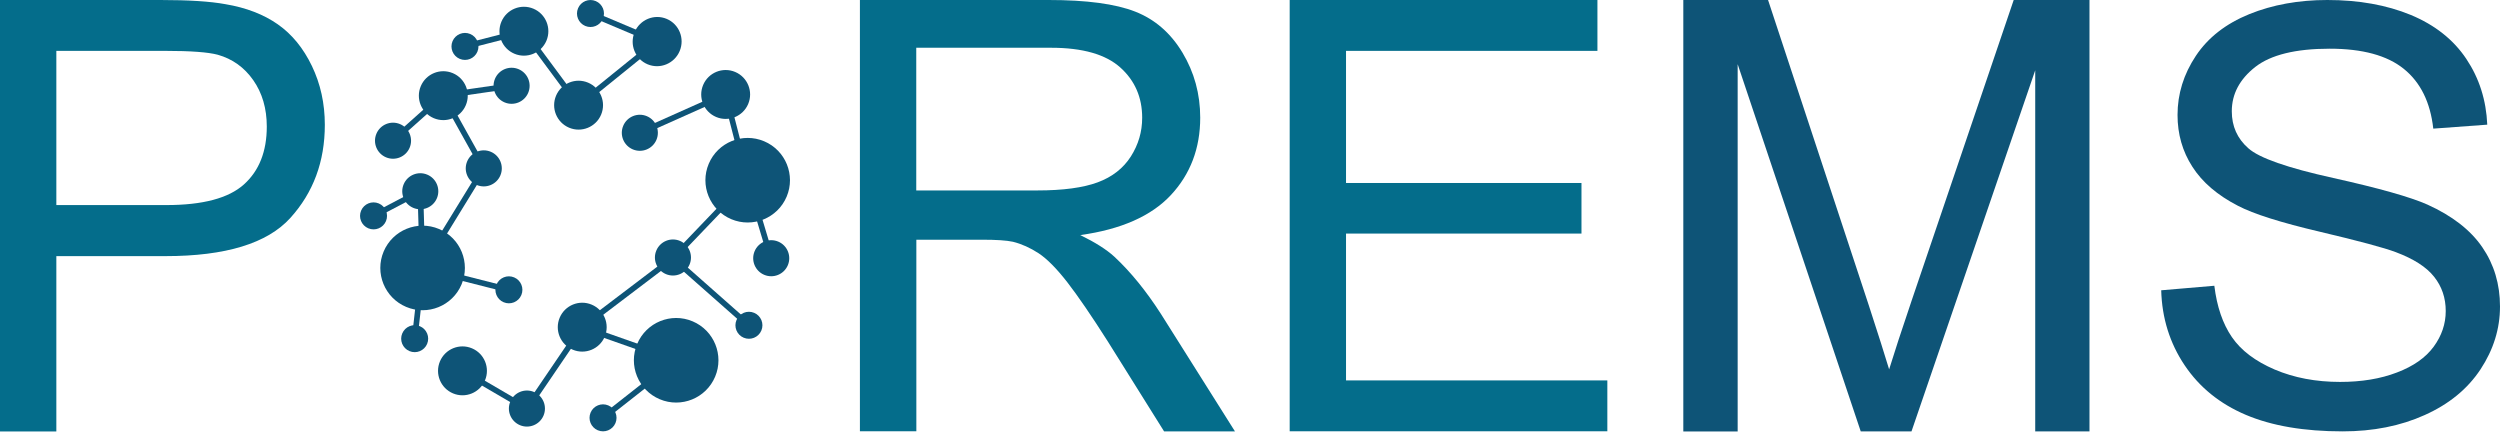
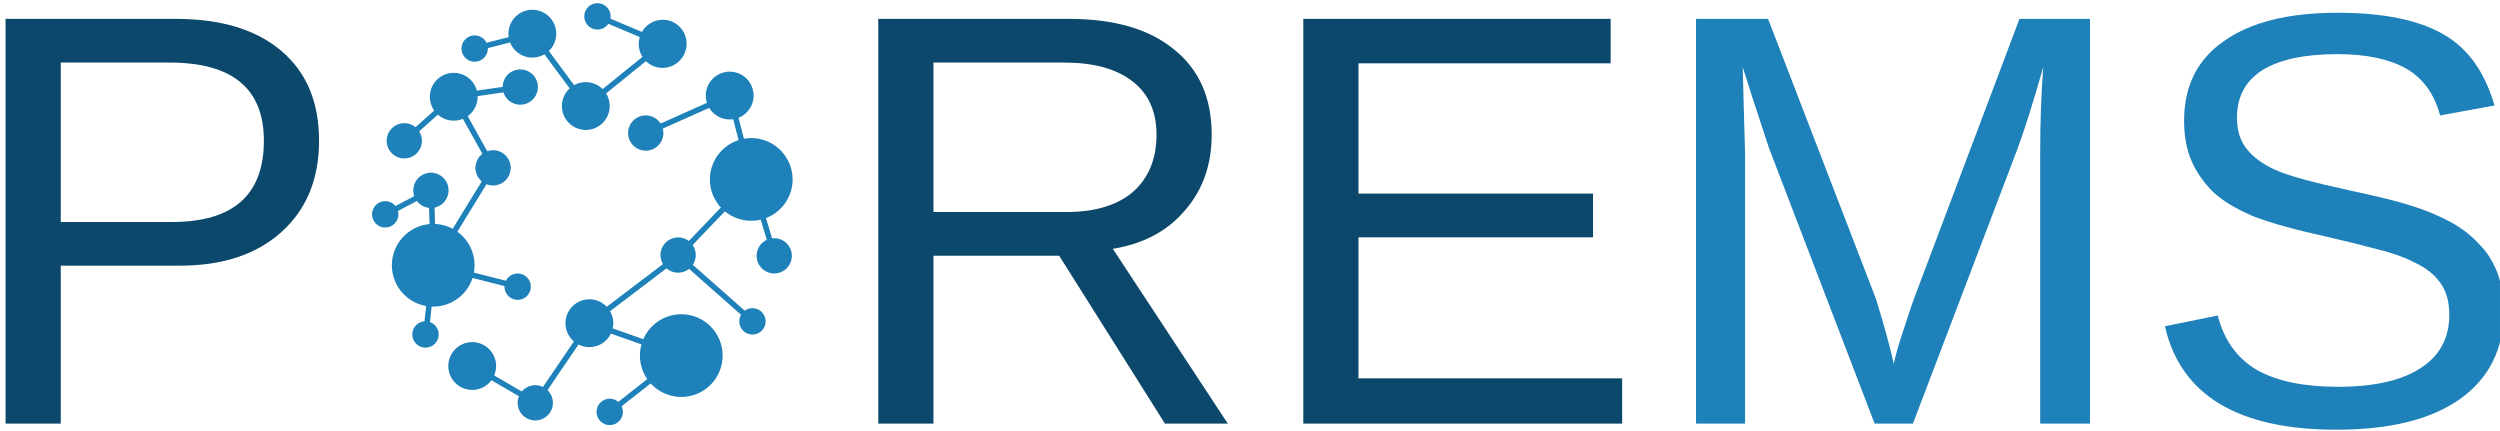
- <svg xmlns="http://www.w3.org/2000/svg" version="1.1" id="Layer_1" x="0px" y="0px" viewBox="0 0 2649.1 457.1" style="enable-background:new 0 0 2649.1 457.1;" xml:space="preserve">
-   <style type="text/css">
- 	.st0{fill:none;stroke:#0E5477;stroke-width:6;stroke-miterlimit:10;}
- 	.st1{fill:#0E5477;}
- 	.st2{fill:#046D8B;}
- </style>
-   <g>
-     <line class="st0" x1="416.4" y1="149" x2="469.7" y2="101.4" />
-     <line class="st0" x1="512.6" y1="178.4" x2="469.7" y2="101.4" />
-     <line class="st0" x1="542.1" y1="90.9" x2="469.7" y2="101.4" />
-     <line class="st0" x1="555.2" y1="33.2" x2="613.1" y2="111.4" />
-     <line class="st0" x1="555.2" y1="33.2" x2="492.7" y2="49.2" />
-     <line class="st0" x1="625.7" y1="14.3" x2="696.3" y2="44.1" />
-     <line class="st0" x1="613.1" y1="111.4" x2="696.3" y2="44.1" />
-     <line class="st0" x1="768.9" y1="100.1" x2="678" y2="140.7" />
-     <line class="st0" x1="792.3" y1="191" x2="768.9" y2="100.1" />
-     <line class="st0" x1="817.1" y1="273.7" x2="792.3" y2="191" />
-     <line class="st0" x1="713.1" y1="273.7" x2="792.3" y2="191" />
-     <line class="st0" x1="793.5" y1="344.7" x2="713.1" y2="273.7" />
-     <line class="st0" x1="716.5" y1="381.8" x2="616.9" y2="346.7" />
-     <line class="st0" x1="713.1" y1="273.7" x2="616.9" y2="346.7" />
-     <line class="st0" x1="638.9" y1="442.8" x2="716.5" y2="381.8" />
-     <line class="st0" x1="558.3" y1="432.9" x2="616.9" y2="346.7" />
-     <line class="st0" x1="490" y1="393" x2="558.3" y2="432.9" />
-     <line class="st0" x1="439.4" y1="358.9" x2="447.8" y2="283.9" />
-     <line class="st0" x1="539.2" y1="307.1" x2="447.8" y2="283.9" />
-     <line class="st0" x1="512.6" y1="178.4" x2="447.8" y2="283.9" />
-     <line class="st0" x1="445.4" y1="202.7" x2="447.8" y2="283.9" />
-     <line class="st0" x1="395.8" y1="228.8" x2="445.4" y2="202.7" />
-   </g>
-   <g>
-     <ellipse transform="matrix(0.3887 -0.9214 0.9214 0.3887 86.1991 893.5444)" class="st1" cx="716.5" cy="381.8" rx="44.8" ry="44.8" />
-     <ellipse transform="matrix(0.3887 -0.9214 0.9214 0.3887 377.8401 769.6616)" class="st1" cx="768.9" cy="100.1" rx="25.9" ry="25.9" />
-     <ellipse transform="matrix(0.3887 -0.9214 0.9214 0.3887 385.0443 668.4984)" class="st1" cx="696.3" cy="44.1" rx="26.1" ry="25.9" />
-     <ellipse transform="matrix(0.3887 -0.9214 0.9214 0.3887 272.1335 633.0518)" class="st1" cx="613.1" cy="111.4" rx="25.9" ry="25.9" />
-     <ellipse transform="matrix(0.3887 -0.9214 0.9214 0.3887 308.8548 531.772)" class="st1" cx="555.2" cy="33.1" rx="25.9" ry="25.9" />
-     <ellipse transform="matrix(0.3887 -0.9214 0.9214 0.3887 -62.5499 691.7851)" class="st1" cx="490.1" cy="393" rx="25.9" ry="25.9" />
-     <ellipse transform="matrix(0.3887 -0.9214 0.9214 0.3887 193.7409 494.742)" class="st1" cx="469.7" cy="101.4" rx="25.9" ry="25.9" />
-     <ellipse transform="matrix(0.3887 -0.9214 0.9214 0.3887 57.7076 780.3266)" class="st1" cx="616.9" cy="346.7" rx="25.9" ry="25.9" />
-     <ellipse transform="matrix(0.3887 -0.9214 0.9214 0.3887 184.4529 823.8356)" class="st1" cx="713.1" cy="272.9" rx="19.1" ry="19.1" />
-     <ellipse transform="matrix(0.3887 -0.9214 0.9214 0.3887 247.3863 920.2004)" class="st1" cx="817.2" cy="273.7" rx="19.1" ry="19.1" />
-     <ellipse transform="matrix(0.3887 -0.9214 0.9214 0.3887 284.8233 710.7236)" class="st1" cx="678" cy="140.7" rx="19.1" ry="19.1" />
-     <ellipse transform="matrix(0.3887 -0.9214 0.9214 0.3887 149.0052 581.389)" class="st1" cx="512.6" cy="178.4" rx="19.1" ry="19.1" />
-     <ellipse transform="matrix(0.3887 -0.9214 0.9214 0.3887 247.6403 555.0571)" class="st1" cx="542.1" cy="90.9" rx="19.1" ry="19.1" />
-     <ellipse transform="matrix(0.3887 -0.9214 0.9214 0.3887 117.2319 474.821)" class="st1" cx="416.4" cy="149.1" rx="19.1" ry="19.1" />
-     <ellipse transform="matrix(0.3887 -0.9214 0.9214 0.3887 85.4544 534.2693)" class="st1" cx="445.4" cy="202.7" rx="19.1" ry="19.1" />
-     <ellipse transform="matrix(0.3887 -0.9214 0.9214 0.3887 -57.5365 779.0705)" class="st1" cx="558.3" cy="432.9" rx="19.1" ry="19.1" />
-     <ellipse transform="matrix(0.3887 -0.9214 0.9214 0.3887 -17.3804 859.4141)" class="st1" cx="639" cy="442.8" rx="14.3" ry="14.3" />
-     <ellipse transform="matrix(0.3887 -0.9214 0.9214 0.3887 369.3158 585.2858)" class="st1" cx="625.7" cy="14.3" rx="14.3" ry="14.3" />
-     <ellipse transform="matrix(0.3887 -0.9214 0.9214 0.3887 -62.0754 624.2258)" class="st1" cx="439.4" cy="358.9" rx="14.3" ry="14.3" />
-     <ellipse transform="matrix(0.3887 -0.9214 0.9214 0.3887 255.8617 484.043)" class="st1" cx="492.7" cy="49.2" rx="14.3" ry="14.3" />
-     <ellipse transform="matrix(0.3887 -0.9214 0.9214 0.3887 31.1521 504.5097)" class="st1" cx="395.8" cy="228.8" rx="14.3" ry="14.3" />
-     <ellipse transform="matrix(0.3887 -0.9214 0.9214 0.3887 12.1646 586.1812)" class="st1" cx="447.8" cy="283.9" rx="44.8" ry="44.8" />
-     <ellipse transform="matrix(0.3887 -0.9214 0.9214 0.3887 308.3344 846.7505)" class="st1" cx="792.3" cy="191" rx="44.8" ry="44.8" />
-     <ellipse transform="matrix(0.3887 -0.9214 0.9214 0.3887 167.5191 941.9153)" class="st1" cx="793.6" cy="344.7" rx="14.3" ry="14.3" />
-     <ellipse transform="matrix(0.3887 -0.9214 0.9214 0.3887 46.706 684.5549)" class="st1" cx="539.2" cy="307.1" rx="14.3" ry="14.3" />
-   </g>
-   <g>
-     <path class="st2" d="M0,457.1V0h170.1c29.9,0,52.8,1.5,68.6,4.4c22.2,3.7,40.7,10.9,55.7,21.4s27,25.2,36.1,44.1   s13.7,39.7,13.7,62.4c0,38.9-12.2,71.8-36.6,98.7s-68.5,40.4-132.3,40.4H59.7v185.8H0V457.1z M59.7,217.3h116.6   c38.6,0,65.9-7.3,82.1-21.8c16.2-14.5,24.3-35,24.3-61.4c0-19.1-4.8-35.5-14.3-49.1s-22.1-22.6-37.7-27   c-10.1-2.7-28.6-4.1-55.7-4.1H59.7V217.3z" />
-     <path class="st2" d="M911.2,457.1V0h200c40.2,0,70.8,4.1,91.7,12.3c20.9,8.2,37.6,22.7,50.1,43.5s18.8,43.8,18.8,68.9   c0,32.4-10.4,59.8-31.1,82s-52.7,36.4-96,42.4c15.8,7.7,27.8,15.3,36,22.8c17.4,16.2,33.9,36.5,49.5,60.8l78.4,124.4h-75.1   L1174,362c-17.4-27.4-31.8-48.4-43.1-63c-11.3-14.5-21.4-24.7-30.3-30.6c-8.9-5.8-18-9.9-27.2-12.2c-6.8-1.5-17.8-2.2-33.2-2.2H971   v203h-59.8V457.1z M970.9,201.8h128.3c27.3,0,48.6-2.9,64-8.6c15.4-5.7,27.1-14.9,35.1-27.4c8-12.6,12-26.2,12-41   c0-21.6-7.7-39.4-23.2-53.3s-39.9-20.9-73.4-20.9H970.9V201.8z" />
-     <path class="st2" d="M1366.6,457.1V0h326.1v53.9h-266.4v140h249.5v53.6h-249.5v155.6h276.9V457h-336.6V457.1z" />
-     <path class="st1" d="M1783.7,457.1V0h89.8l106.8,323.7c9.8,30.1,17,52.7,21.5,67.7c5.1-16.6,13.1-41.1,24-73.3L2133.8,0h80.3v457.1   h-57.5V74.5l-131.1,382.6h-53.8L1841.3,68v389.2h-57.6L1783.7,457.1L1783.7,457.1z" />
-     <path class="st1" d="M2290.1,307.6l56.3-4.8c2.7,22.1,8.9,40.3,18.6,54.4c9.7,14.2,24.9,25.6,45.4,34.4   c20.5,8.7,43.6,13.1,69.2,13.1c22.8,0,42.9-3.3,60.3-10c17.4-6.6,30.4-15.7,38.9-27.3c8.5-11.6,12.8-24.2,12.8-37.8   c0-13.9-4.1-26-12.3-36.3c-8.2-10.4-21.7-19-40.6-26.1c-12.1-4.6-38.9-11.8-80.3-21.6c-41.4-9.7-70.5-18.9-87.1-27.6   c-21.5-11.1-37.6-24.8-48.1-41.2c-10.6-16.4-15.8-34.7-15.8-55c0-22.3,6.5-43.2,19.4-62.6s31.8-34.1,56.6-44.2   c24.7-10,52.3-15,82.7-15c33.4,0,62.9,5.3,88.4,15.8c25.5,10.6,45.2,26.1,58.9,46.6s21.1,43.7,22.2,69.7l-57.2,4.2   c-3.1-27.9-13.5-49-31.2-63.3s-43.9-21.4-78.6-21.4c-36.1,0-62.4,6.5-78.9,19.4c-16.5,13-24.8,28.6-24.8,46.9   c0,15.9,5.8,28.9,17.5,39.2c11.5,10.3,41.5,20.8,90,31.5c48.5,10.8,81.8,20.2,99.8,28.2c26.3,11.9,45.6,26.9,58.1,45.1   s18.8,39.2,18.8,62.9c0,23.5-6.9,45.7-20.6,66.5c-13.7,20.8-33.5,37-59.2,48.5c-25.7,11.6-54.7,17.3-86.9,17.3   c-40.8,0-75-5.8-102.6-17.5s-49.2-29.2-64.9-52.6C2299.2,363.6,2290.9,337.1,2290.1,307.6z" />
+ <svg xmlns="http://www.w3.org/2000/svg" width="100%" height="100%" viewBox="0 0 2708 466" version="1.1" xml:space="preserve" style="fill-rule:evenodd;clip-rule:evenodd;stroke-miterlimit:10;">
+   <rect id="Artboard2" x="0" y="0" width="2707.98" height="466" style="fill:none;" />
+   <clipPath id="_clip1">
+     <rect id="Artboard21" x="0" y="0" width="2707.98" height="466" />
+   </clipPath>
+   <g clip-path="url(#_clip1)">
+     <g transform="matrix(0.743131,0,0,0.544469,704.211,128.392)">
+       <g id="Artboard1">
+         <g>
+           <g transform="matrix(71.5043,0,0,97.5943,-95753.1,-24144.3)">
+             <g>
+               <g transform="matrix(1,0,0,1,1325,253.613)">
+                 <text x="0px" y="0px" style="font-family:'ArialMT', 'Arial', sans-serif;font-size:12px;fill:rgb(11,72,107);">P</text>
+               </g>
+               <g transform="matrix(1,0,0,1,1342.79,253.613)">
+                 <text x="0px" y="0px" style="font-family:'ArialMT', 'Arial', sans-serif;font-size:12px;fill:rgb(11,72,107);">RE</text>
+               </g>
+             </g>
+             <g transform="matrix(1,0,0,1,1359.46,253.613)">
+               <text x="0px" y="0px" style="font-family:'ArialMT', 'Arial', sans-serif;font-size:12px;fill:rgb(30,129,185);">MS</text>
+             </g>
+           </g>
+           <g transform="matrix(1.34565,-2.03909e-16,1.49398e-16,1.83666,-404.939,-229.567)">
+             <path d="M34.9,149L88.2,101.4" style="fill:none;fill-rule:nonzero;stroke:rgb(30,129,185);stroke-width:6px;" />
+           </g>
+           <g transform="matrix(1.34565,-2.03909e-16,1.49398e-16,1.83666,-404.939,-229.567)">
+             <path d="M131.1,178.4L88.2,101.4" style="fill:none;fill-rule:nonzero;stroke:rgb(30,129,185);stroke-width:6px;" />
+           </g>
+           <g transform="matrix(1.34565,-2.03909e-16,1.49398e-16,1.83666,-404.939,-229.567)">
+             <path d="M160.6,90.9L88.2,101.4" style="fill:none;fill-rule:nonzero;stroke:rgb(30,129,185);stroke-width:6px;" />
+           </g>
+           <g transform="matrix(1.34565,-2.03909e-16,1.49398e-16,1.83666,-404.939,-229.567)">
+             <path d="M173.7,33.2L231.6,111.4" style="fill:none;fill-rule:nonzero;stroke:rgb(30,129,185);stroke-width:6px;" />
+           </g>
+           <g transform="matrix(1.34565,-2.03909e-16,1.49398e-16,1.83666,-404.939,-229.567)">
+             <path d="M173.7,33.2L111.2,49.2" style="fill:none;fill-rule:nonzero;stroke:rgb(30,129,185);stroke-width:6px;" />
+           </g>
+           <g transform="matrix(1.34565,-2.03909e-16,1.49398e-16,1.83666,-404.939,-229.567)">
+             <path d="M244.2,14.3L314.8,44.1" style="fill:none;fill-rule:nonzero;stroke:rgb(30,129,185);stroke-width:6px;" />
+           </g>
+           <g transform="matrix(1.34565,-2.03909e-16,1.49398e-16,1.83666,-404.939,-229.567)">
+             <path d="M231.6,111.4L314.8,44.1" style="fill:none;fill-rule:nonzero;stroke:rgb(30,129,185);stroke-width:6px;" />
+           </g>
+           <g transform="matrix(1.34565,-2.03909e-16,1.49398e-16,1.83666,-404.939,-229.567)">
+             <path d="M387.4,100.1L296.5,140.7" style="fill:none;fill-rule:nonzero;stroke:rgb(30,129,185);stroke-width:6px;" />
+           </g>
+           <g transform="matrix(1.34565,-2.03909e-16,1.49398e-16,1.83666,-404.939,-229.567)">
+             <path d="M410.8,191L387.4,100.1" style="fill:none;fill-rule:nonzero;stroke:rgb(30,129,185);stroke-width:6px;" />
+           </g>
+           <g transform="matrix(1.34565,-2.03909e-16,1.49398e-16,1.83666,-404.939,-229.567)">
+             <path d="M435.6,273.7L410.8,191" style="fill:none;fill-rule:nonzero;stroke:rgb(30,129,185);stroke-width:6px;" />
+           </g>
+           <g transform="matrix(1.34565,-2.03909e-16,1.49398e-16,1.83666,-404.939,-229.567)">
+             <path d="M331.6,273.7L410.8,191" style="fill:none;fill-rule:nonzero;stroke:rgb(30,129,185);stroke-width:6px;" />
+           </g>
+           <g transform="matrix(1.34565,-2.03909e-16,1.49398e-16,1.83666,-404.939,-229.567)">
+             <path d="M412,344.7L331.6,273.7" style="fill:none;fill-rule:nonzero;stroke:rgb(30,129,185);stroke-width:6px;" />
+           </g>
+           <g transform="matrix(1.34565,-2.03909e-16,1.49398e-16,1.83666,-404.939,-229.567)">
+             <path d="M335,381.8L235.4,346.7" style="fill:none;fill-rule:nonzero;stroke:rgb(30,129,185);stroke-width:6px;" />
+           </g>
+           <g transform="matrix(1.34565,-2.03909e-16,1.49398e-16,1.83666,-404.939,-229.567)">
+             <path d="M331.6,273.7L235.4,346.7" style="fill:none;fill-rule:nonzero;stroke:rgb(30,129,185);stroke-width:6px;" />
+           </g>
+           <g transform="matrix(1.34565,-2.03909e-16,1.49398e-16,1.83666,-404.939,-229.567)">
+             <path d="M257.4,442.8L335,381.8" style="fill:none;fill-rule:nonzero;stroke:rgb(30,129,185);stroke-width:6px;" />
+           </g>
+           <g transform="matrix(1.34565,-2.03909e-16,1.49398e-16,1.83666,-404.939,-229.567)">
+             <path d="M176.8,432.9L235.4,346.7" style="fill:none;fill-rule:nonzero;stroke:rgb(30,129,185);stroke-width:6px;" />
+           </g>
+           <g transform="matrix(1.34565,-2.03909e-16,1.49398e-16,1.83666,-404.939,-229.567)">
+             <path d="M108.5,393L176.8,432.9" style="fill:none;fill-rule:nonzero;stroke:rgb(30,129,185);stroke-width:6px;" />
+           </g>
+           <g transform="matrix(1.34565,-2.03909e-16,1.49398e-16,1.83666,-404.939,-229.567)">
+             <path d="M57.9,358.9L66.3,283.9" style="fill:none;fill-rule:nonzero;stroke:rgb(30,129,185);stroke-width:6px;" />
+           </g>
+           <g transform="matrix(1.34565,-2.03909e-16,1.49398e-16,1.83666,-404.939,-229.567)">
+             <path d="M157.7,307.1L66.3,283.9" style="fill:none;fill-rule:nonzero;stroke:rgb(30,129,185);stroke-width:6px;" />
+           </g>
+           <g transform="matrix(1.34565,-2.03909e-16,1.49398e-16,1.83666,-404.939,-229.567)">
+             <path d="M131.1,178.4L66.3,283.9" style="fill:none;fill-rule:nonzero;stroke:rgb(30,129,185);stroke-width:6px;" />
+           </g>
+           <g transform="matrix(1.34565,-2.03909e-16,1.49398e-16,1.83666,-404.939,-229.567)">
+             <path d="M63.9,202.7L66.3,283.9" style="fill:none;fill-rule:nonzero;stroke:rgb(30,129,185);stroke-width:6px;" />
+           </g>
+           <g transform="matrix(1.34565,-2.03909e-16,1.49398e-16,1.83666,-404.939,-229.567)">
+             <path d="M14.3,228.8L63.9,202.7" style="fill:none;fill-rule:nonzero;stroke:rgb(30,129,185);stroke-width:6px;" />
+           </g>
+           <g transform="matrix(0.523057,-1.69229,1.23988,0.713907,-603.201,765.972)">
+             <circle cx="335" cy="381.8" r="44.8" style="fill:rgb(30,129,185);" />
+           </g>
+           <g transform="matrix(0.523057,-1.69229,1.23988,0.713907,-210.752,538.442)">
+             <circle cx="387.4" cy="100.1" r="25.9" style="fill:rgb(30,129,185);" />
+           </g>
+           <g transform="matrix(0.523057,-1.69229,1.23988,0.713907,-201.058,352.641)">
+             <ellipse cx="314.8" cy="44.1" rx="26.1" ry="25.9" style="fill:rgb(30,129,185);" />
+           </g>
+           <g transform="matrix(0.523057,-1.69229,1.23988,0.713907,-352.997,287.538)">
+             <circle cx="231.6" cy="111.4" r="25.9" style="fill:rgb(30,129,185);" />
+           </g>
+           <g transform="matrix(0.523057,-1.69229,1.23988,0.713907,-303.583,101.522)">
+             <circle cx="173.7" cy="33.1" r="25.9" style="fill:rgb(30,129,185);" />
+           </g>
+           <g transform="matrix(0.523057,-1.69229,1.23988,0.713907,-803.365,395.411)">
+             <circle cx="108.5" cy="393" r="25.9" style="fill:rgb(30,129,185);" />
+           </g>
+           <g transform="matrix(0.523057,-1.69229,1.23988,0.713907,-458.111,33.5396)">
+             <circle cx="88.2" cy="101.4" r="25.9" style="fill:rgb(30,129,185);" />
+           </g>
+           <g transform="matrix(0.523057,-1.69229,1.23988,0.713907,-641.541,558.03)">
+             <circle cx="235.4" cy="346.7" r="25.9" style="fill:rgb(30,129,185);" />
+           </g>
+           <g transform="matrix(0.523057,-1.69229,1.23988,0.713907,-470.985,637.941)">
+             <circle cx="331.6" cy="272.9" r="19.1" style="fill:rgb(30,129,185);" />
+           </g>
+           <g transform="matrix(0.523057,-1.69229,1.23988,0.713907,-386.298,814.931)">
+             <circle cx="435.6" cy="273.7" r="19.1" style="fill:rgb(30,129,185);" />
+           </g>
+           <g transform="matrix(0.523057,-1.69229,1.23988,0.713907,-335.921,430.195)">
+             <circle cx="296.5" cy="140.7" r="19.1" style="fill:rgb(30,129,185);" />
+           </g>
+           <g transform="matrix(0.523057,-1.69229,1.23988,0.713907,-518.686,192.652)">
+             <circle cx="131.1" cy="178.4" r="19.1" style="fill:rgb(30,129,185);" />
+           </g>
+           <g transform="matrix(0.523057,-1.69229,1.23988,0.713907,-385.957,144.289)">
+             <circle cx="160.6" cy="90.9" r="19.1" style="fill:rgb(30,129,185);" />
+           </g>
+           <g transform="matrix(0.523057,-1.69229,1.23988,0.713907,-561.441,-3.07595)">
+             <circle cx="34.9" cy="149.1" r="19.1" style="fill:rgb(30,129,185);" />
+           </g>
+           <g transform="matrix(0.523057,-1.69229,1.23988,0.713907,-604.203,106.11)">
+             <circle cx="63.8" cy="202.7" r="19.1" style="fill:rgb(30,129,185);" />
+           </g>
+           <g transform="matrix(0.523057,-1.69229,1.23988,0.713907,-796.62,555.723)">
+             <circle cx="176.8" cy="432.9" r="19.1" style="fill:rgb(30,129,185);" />
+           </g>
+           <g transform="matrix(0.523057,-1.69229,1.23988,0.713907,-742.583,703.286)">
+             <circle cx="257.5" cy="442.8" r="14.3" style="fill:rgb(30,129,185);" />
+           </g>
+           <g transform="matrix(0.523057,-1.69229,1.23988,0.713907,-222.223,199.808)">
+             <circle cx="244.2" cy="14.3" r="14.3" style="fill:rgb(30,129,185);" />
+           </g>
+           <g transform="matrix(0.523057,-1.69229,1.23988,0.713907,-802.728,271.328)">
+             <circle cx="57.9" cy="358.9" r="14.3" style="fill:rgb(30,129,185);" />
+           </g>
+           <g transform="matrix(0.523057,-1.69229,1.23988,0.713907,-374.893,13.8601)">
+             <circle cx="111.2" cy="49.2" r="14.3" style="fill:rgb(30,129,185);" />
+           </g>
+           <g transform="matrix(0.523057,-1.69229,1.23988,0.713907,-677.276,51.4508)">
+             <circle cx="14.3" cy="228.8" r="14.3" style="fill:rgb(30,129,185);" />
+           </g>
+           <g transform="matrix(0.523057,-1.69229,1.23988,0.713907,-702.826,201.453)">
+             <circle cx="66.3" cy="283.9" r="44.8" style="fill:rgb(30,129,185);" />
+           </g>
+           <g transform="matrix(0.523057,-1.69229,1.23988,0.713907,-304.283,680.027)">
+             <circle cx="410.8" cy="191" r="44.8" style="fill:rgb(30,129,185);" />
+           </g>
+           <g transform="matrix(0.523057,-1.69229,1.23988,0.713907,-493.772,854.813)">
+             <circle cx="412.1" cy="344.7" r="14.3" style="fill:rgb(30,129,185);" />
+           </g>
+           <g transform="matrix(0.523057,-1.69229,1.23988,0.713907,-656.345,382.132)">
+             <circle cx="157.7" cy="307.1" r="14.3" style="fill:rgb(30,129,185);" />
+           </g>
+         </g>
+       </g>
+     </g>
  </g>
</svg>
